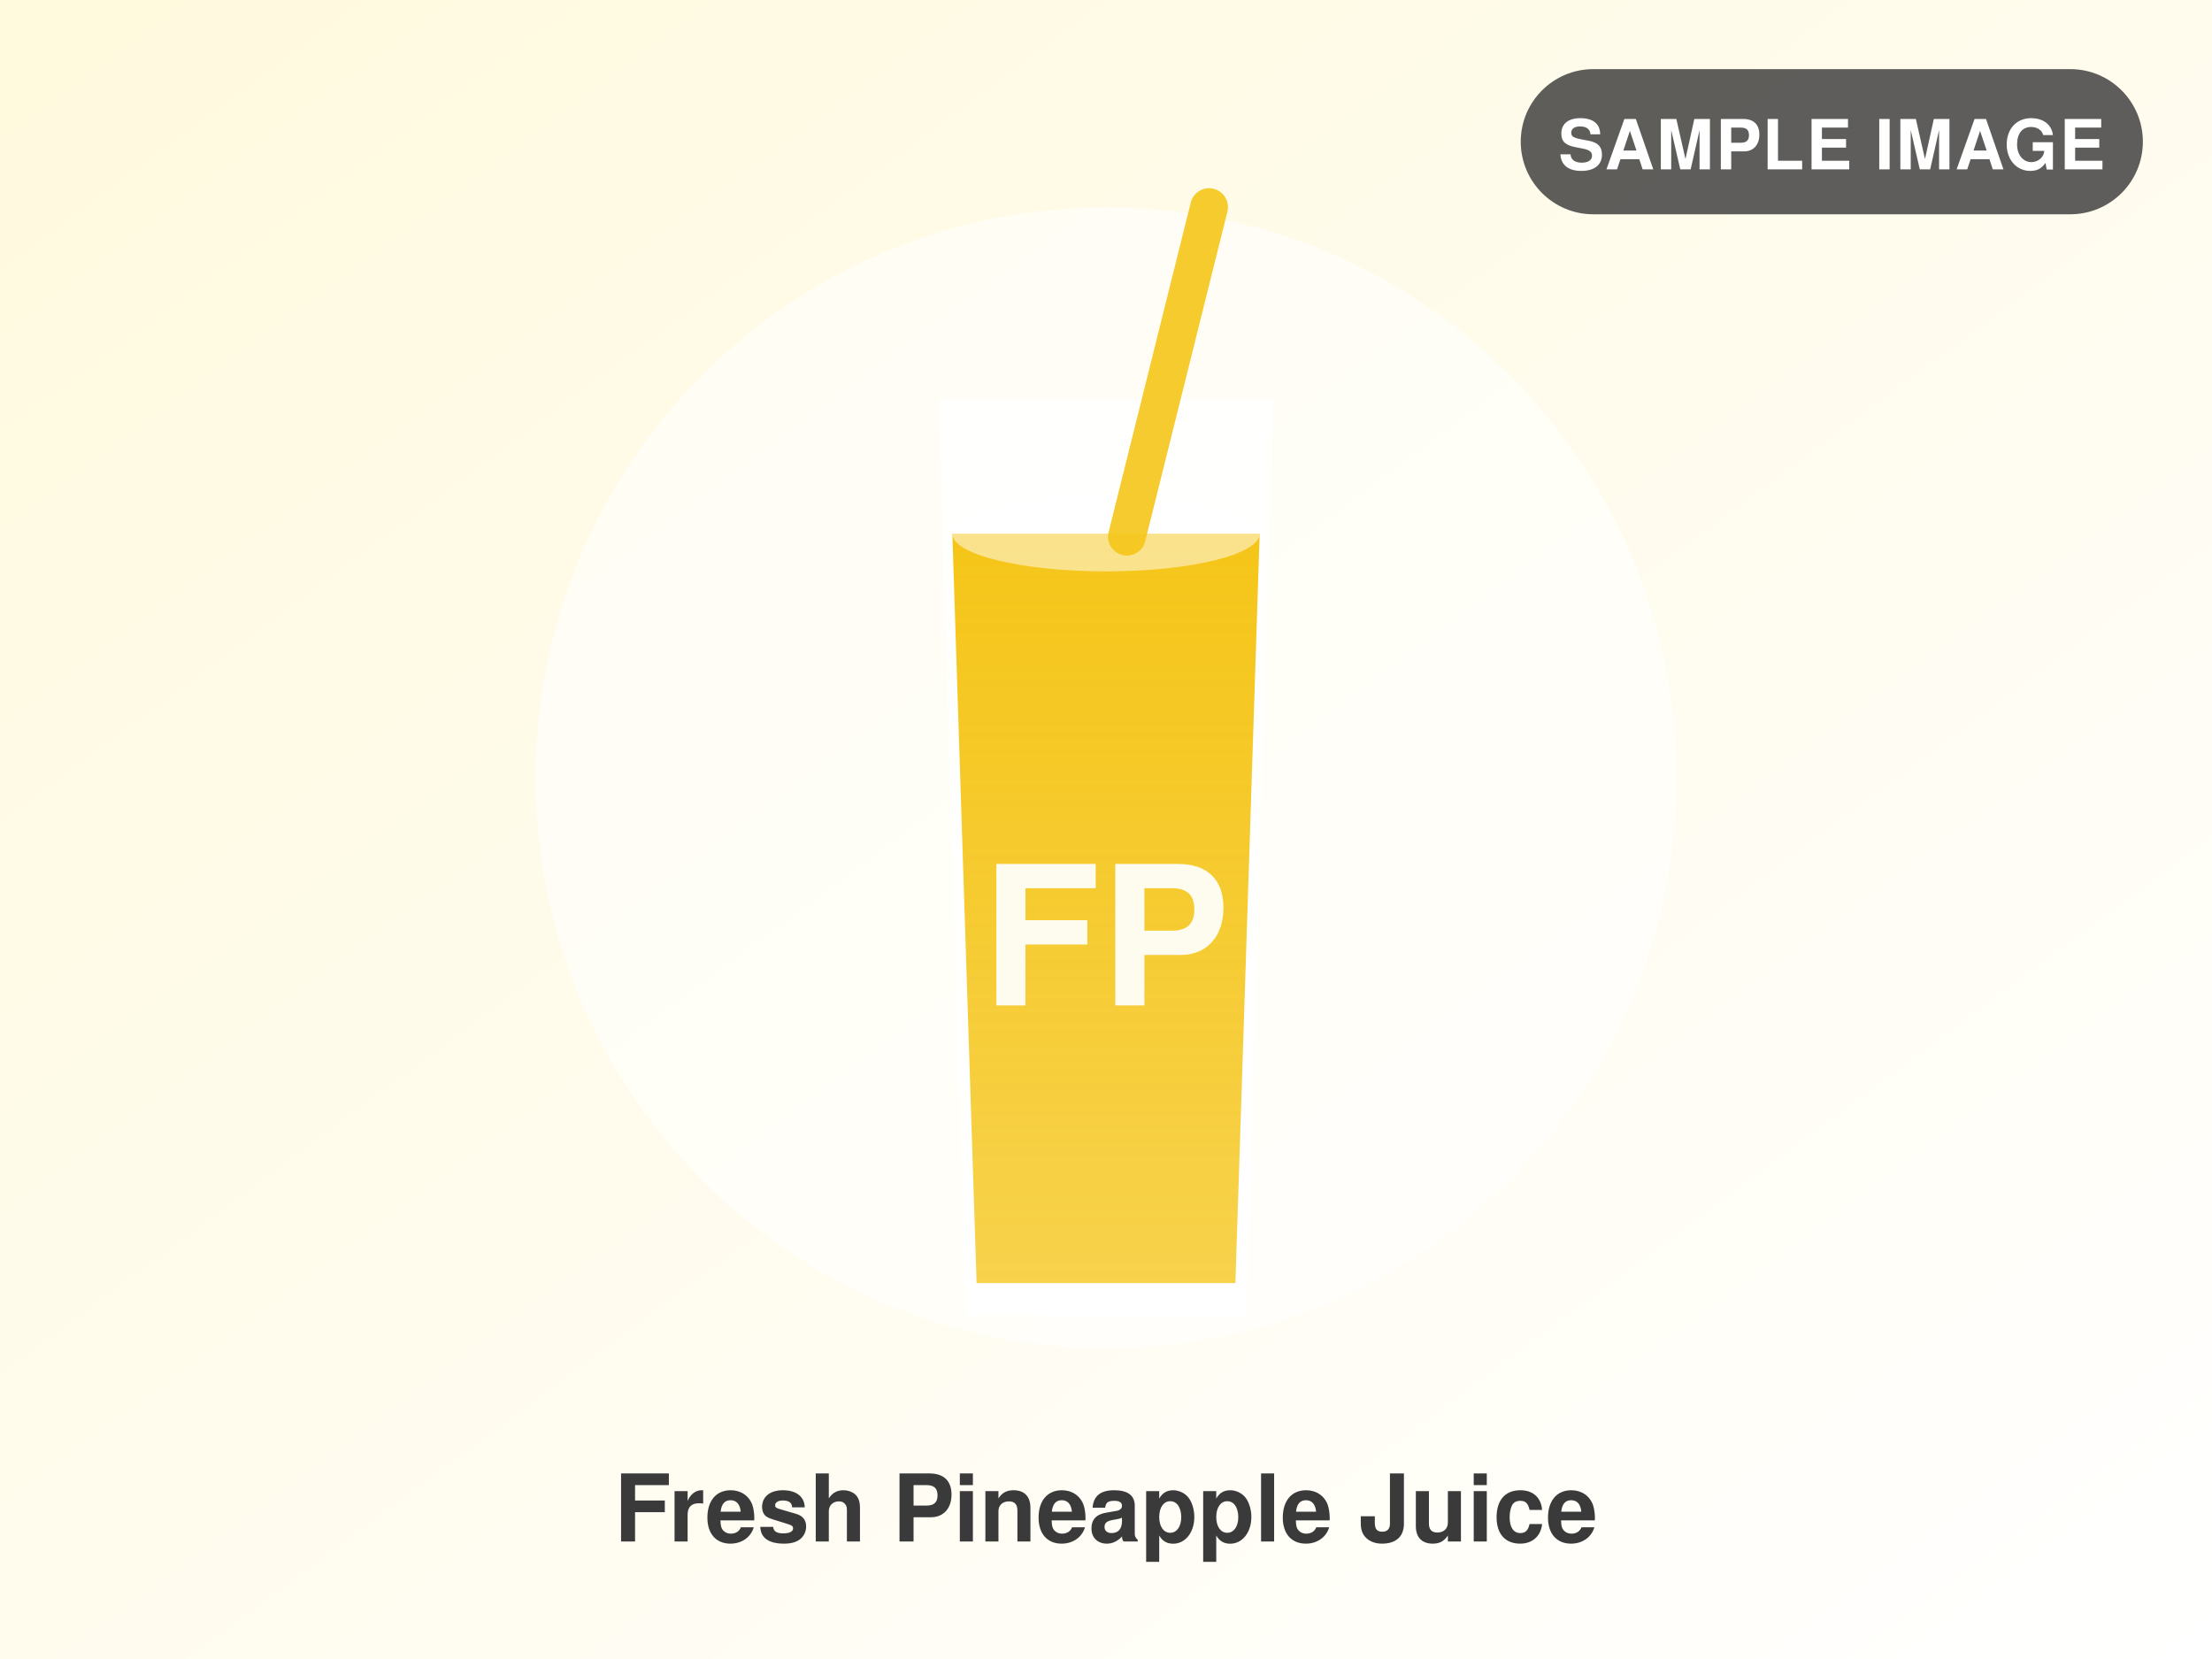
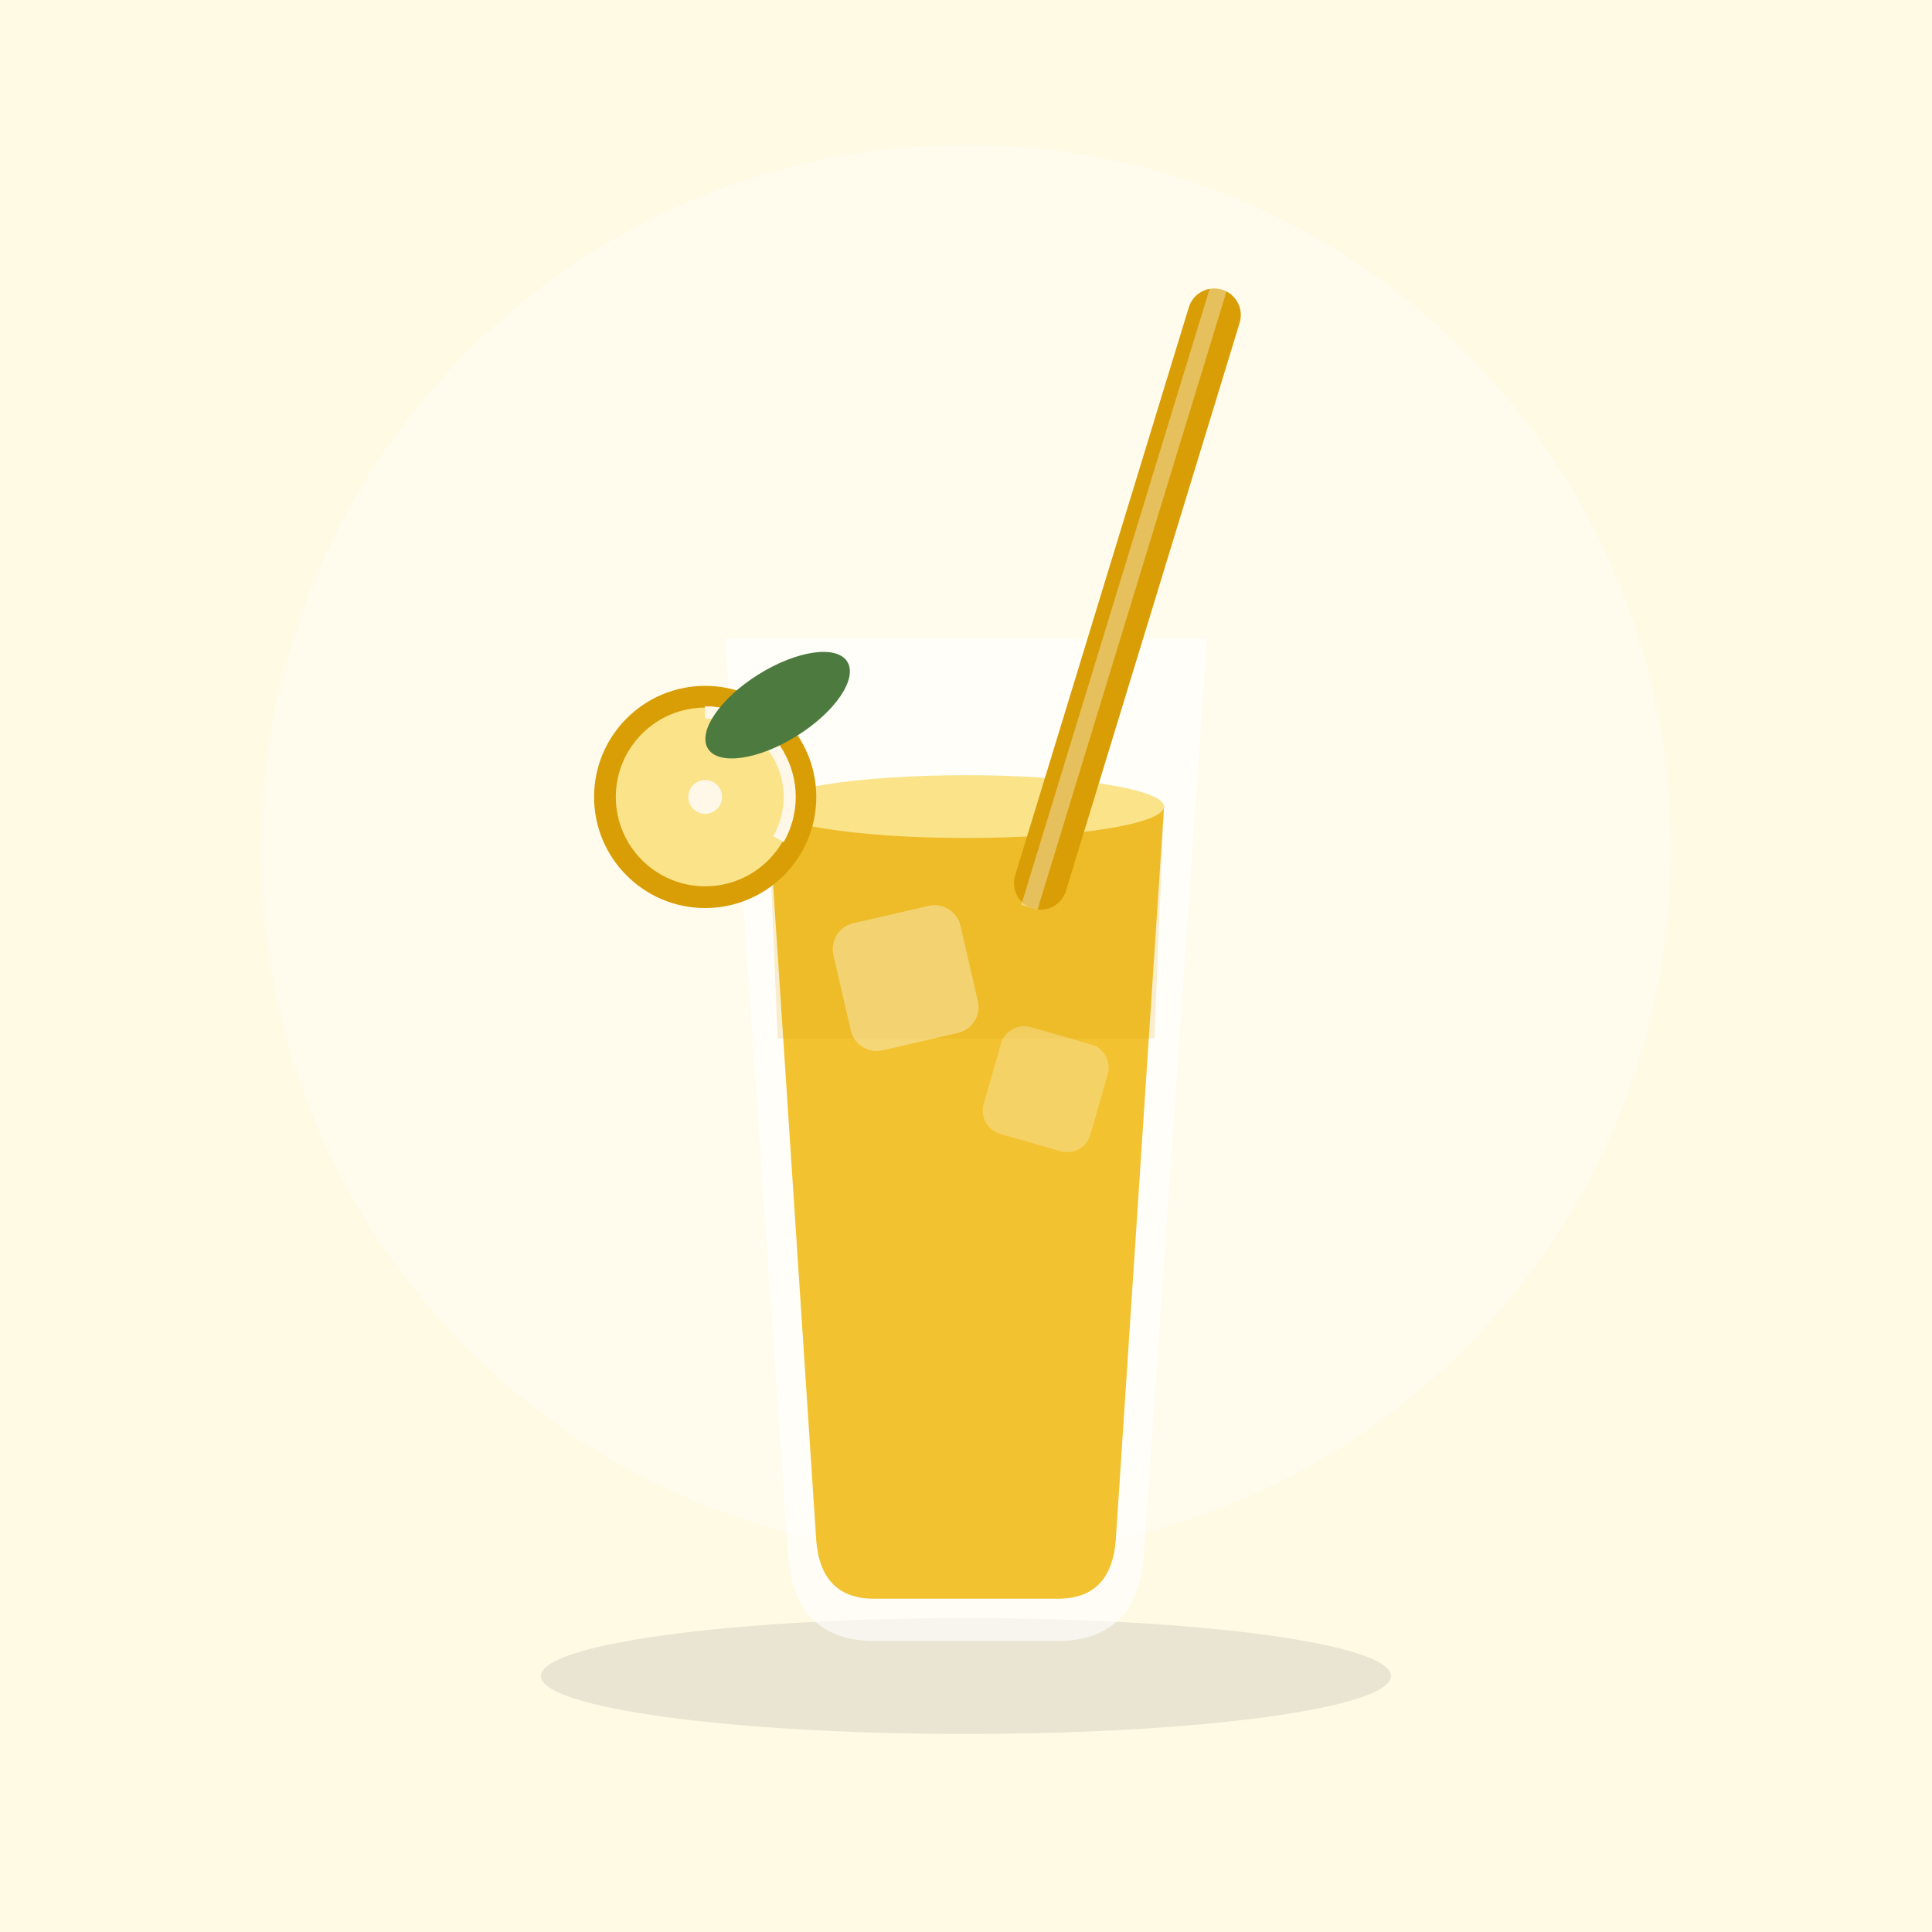
- <svg xmlns="http://www.w3.org/2000/svg" viewBox="0 0 640 480" width="640" height="480" role="img" aria-label="Fresh Pineapple Juice — sample illustration">
-   <defs>
-     <linearGradient id="bg" x1="0" y1="0" x2="1" y2="1">
-       <stop offset="0" stop-color="#fff9dd" />
-       <stop offset="1" stop-color="#ffffff" />
-     </linearGradient>
-     <linearGradient id="juice" x1="0" y1="0" x2="0" y2="1">
-       <stop offset="0" stop-color="#f5c518" />
-       <stop offset="1" stop-color="#f5c518" stop-opacity="0.78" />
-     </linearGradient>
-   </defs>
-   <rect width="640" height="480" fill="url(#bg)" />
-   <circle cx="320" cy="225" r="165" fill="#ffffff" opacity="0.55" />
-   <g transform="translate(320 248) scale(0.78)">
-     <path d="M-62 -170 L62 -170 L52 170 L-52 170 Z" fill="#ffffff" opacity="0.92" />
-     <path d="M-57 -120 L57 -120 L48 158 L-48 158 Z" fill="url(#juice)" />
-     <ellipse cx="0" cy="-120" rx="57" ry="14" fill="#ffffff" opacity="0.5" />
-     <rect x="16" y="-250" width="14" height="140" rx="7" fill="#f5c518" opacity="0.9" transform="rotate(14 23 -180)" />
-     <text x="0" y="55" text-anchor="middle" font-family="Helvetica,Arial,sans-serif" font-size="72" font-weight="700" fill="#ffffff" opacity="0.92">FP</text>
-   </g>
-   <text x="320" y="446" text-anchor="middle" font-family="Helvetica,Arial,sans-serif" font-size="27" font-weight="600" fill="#3a3a3a">Fresh Pineapple Juice</text>
+ <svg xmlns="http://www.w3.org/2000/svg" viewBox="0 0 800 800" width="800" height="800" role="img" aria-label="MnM sample product illustration">
+   <rect width="800" height="800" fill="#FFFAE4" />
+   <circle cx="400" cy="352" r="292" fill="#fff" opacity="0.38" />
+   <ellipse cx="400" cy="694" rx="176" ry="24" fill="#2C2A27" opacity="0.10" />
  <g>
-     <rect x="440" y="20" width="180" height="42" rx="21" fill="#3a3a3a" opacity="0.82" />
-     <text x="530" y="49" text-anchor="middle" font-family="Helvetica,Arial,sans-serif" font-size="20" font-weight="700" fill="#ffffff" letter-spacing="0.5">SAMPLE IMAGE</text>
+     <path d="M304 268 H496 L470 646 Q467 676 438 676 H362 Q333 676 330 646 Z" fill="#FFFFFF" opacity="0.62" stroke="#FFFFFF" stroke-width="7" />
+     <path d="M318 334 H482 L462 638 Q460 662 438 662 H362 Q340 662 338 638 Z" fill="#F2C230" />
+     <path d="M318 334 H482 L478 430 H322 Z" fill="#D99E05" opacity="0.18" />
+     <ellipse cx="400" cy="334" rx="82" ry="13" fill="#FBE38A" />
+     <rect x="348" y="378" width="54" height="54" rx="11" fill="#FFFFFF" opacity="0.34" transform="rotate(-13 375 405)" />
+     <rect x="410" y="428" width="46" height="46" rx="10" fill="#FFFFFF" opacity="0.26" transform="rotate(16 433 451)" />
+     <g transform="rotate(17 452 300)">
+       <rect x="440" y="112" width="22" height="268" rx="11" fill="#D99E05" />
+       <rect x="446" y="112" width="7" height="268" fill="#FFFFFF" opacity="0.35" />
+     </g>
+     <circle cx="292" cy="330" r="46" fill="#D99E05" />
+     <circle cx="292" cy="330" r="37" fill="#FBE38A" />
+     <path d="M292 295 A 35 35 0 0 1 292 295" stroke="#FFF7E8" stroke-width="5" fill="none" />
+     <path d="M292 295 A 35 35 0 0 1 322.311 312.5" stroke="#FFF7E8" stroke-width="5" fill="none" />
+     <path d="M292 295 A 35 35 0 0 1 322.311 347.5" stroke="#FFF7E8" stroke-width="5" fill="none" />
+     <circle cx="292" cy="330" r="7" fill="#FFF7E8" />
+     <ellipse cx="322" cy="292" rx="34" ry="15" fill="#4C7A3F" transform="rotate(-32 322 292)" />
  </g>
</svg>
